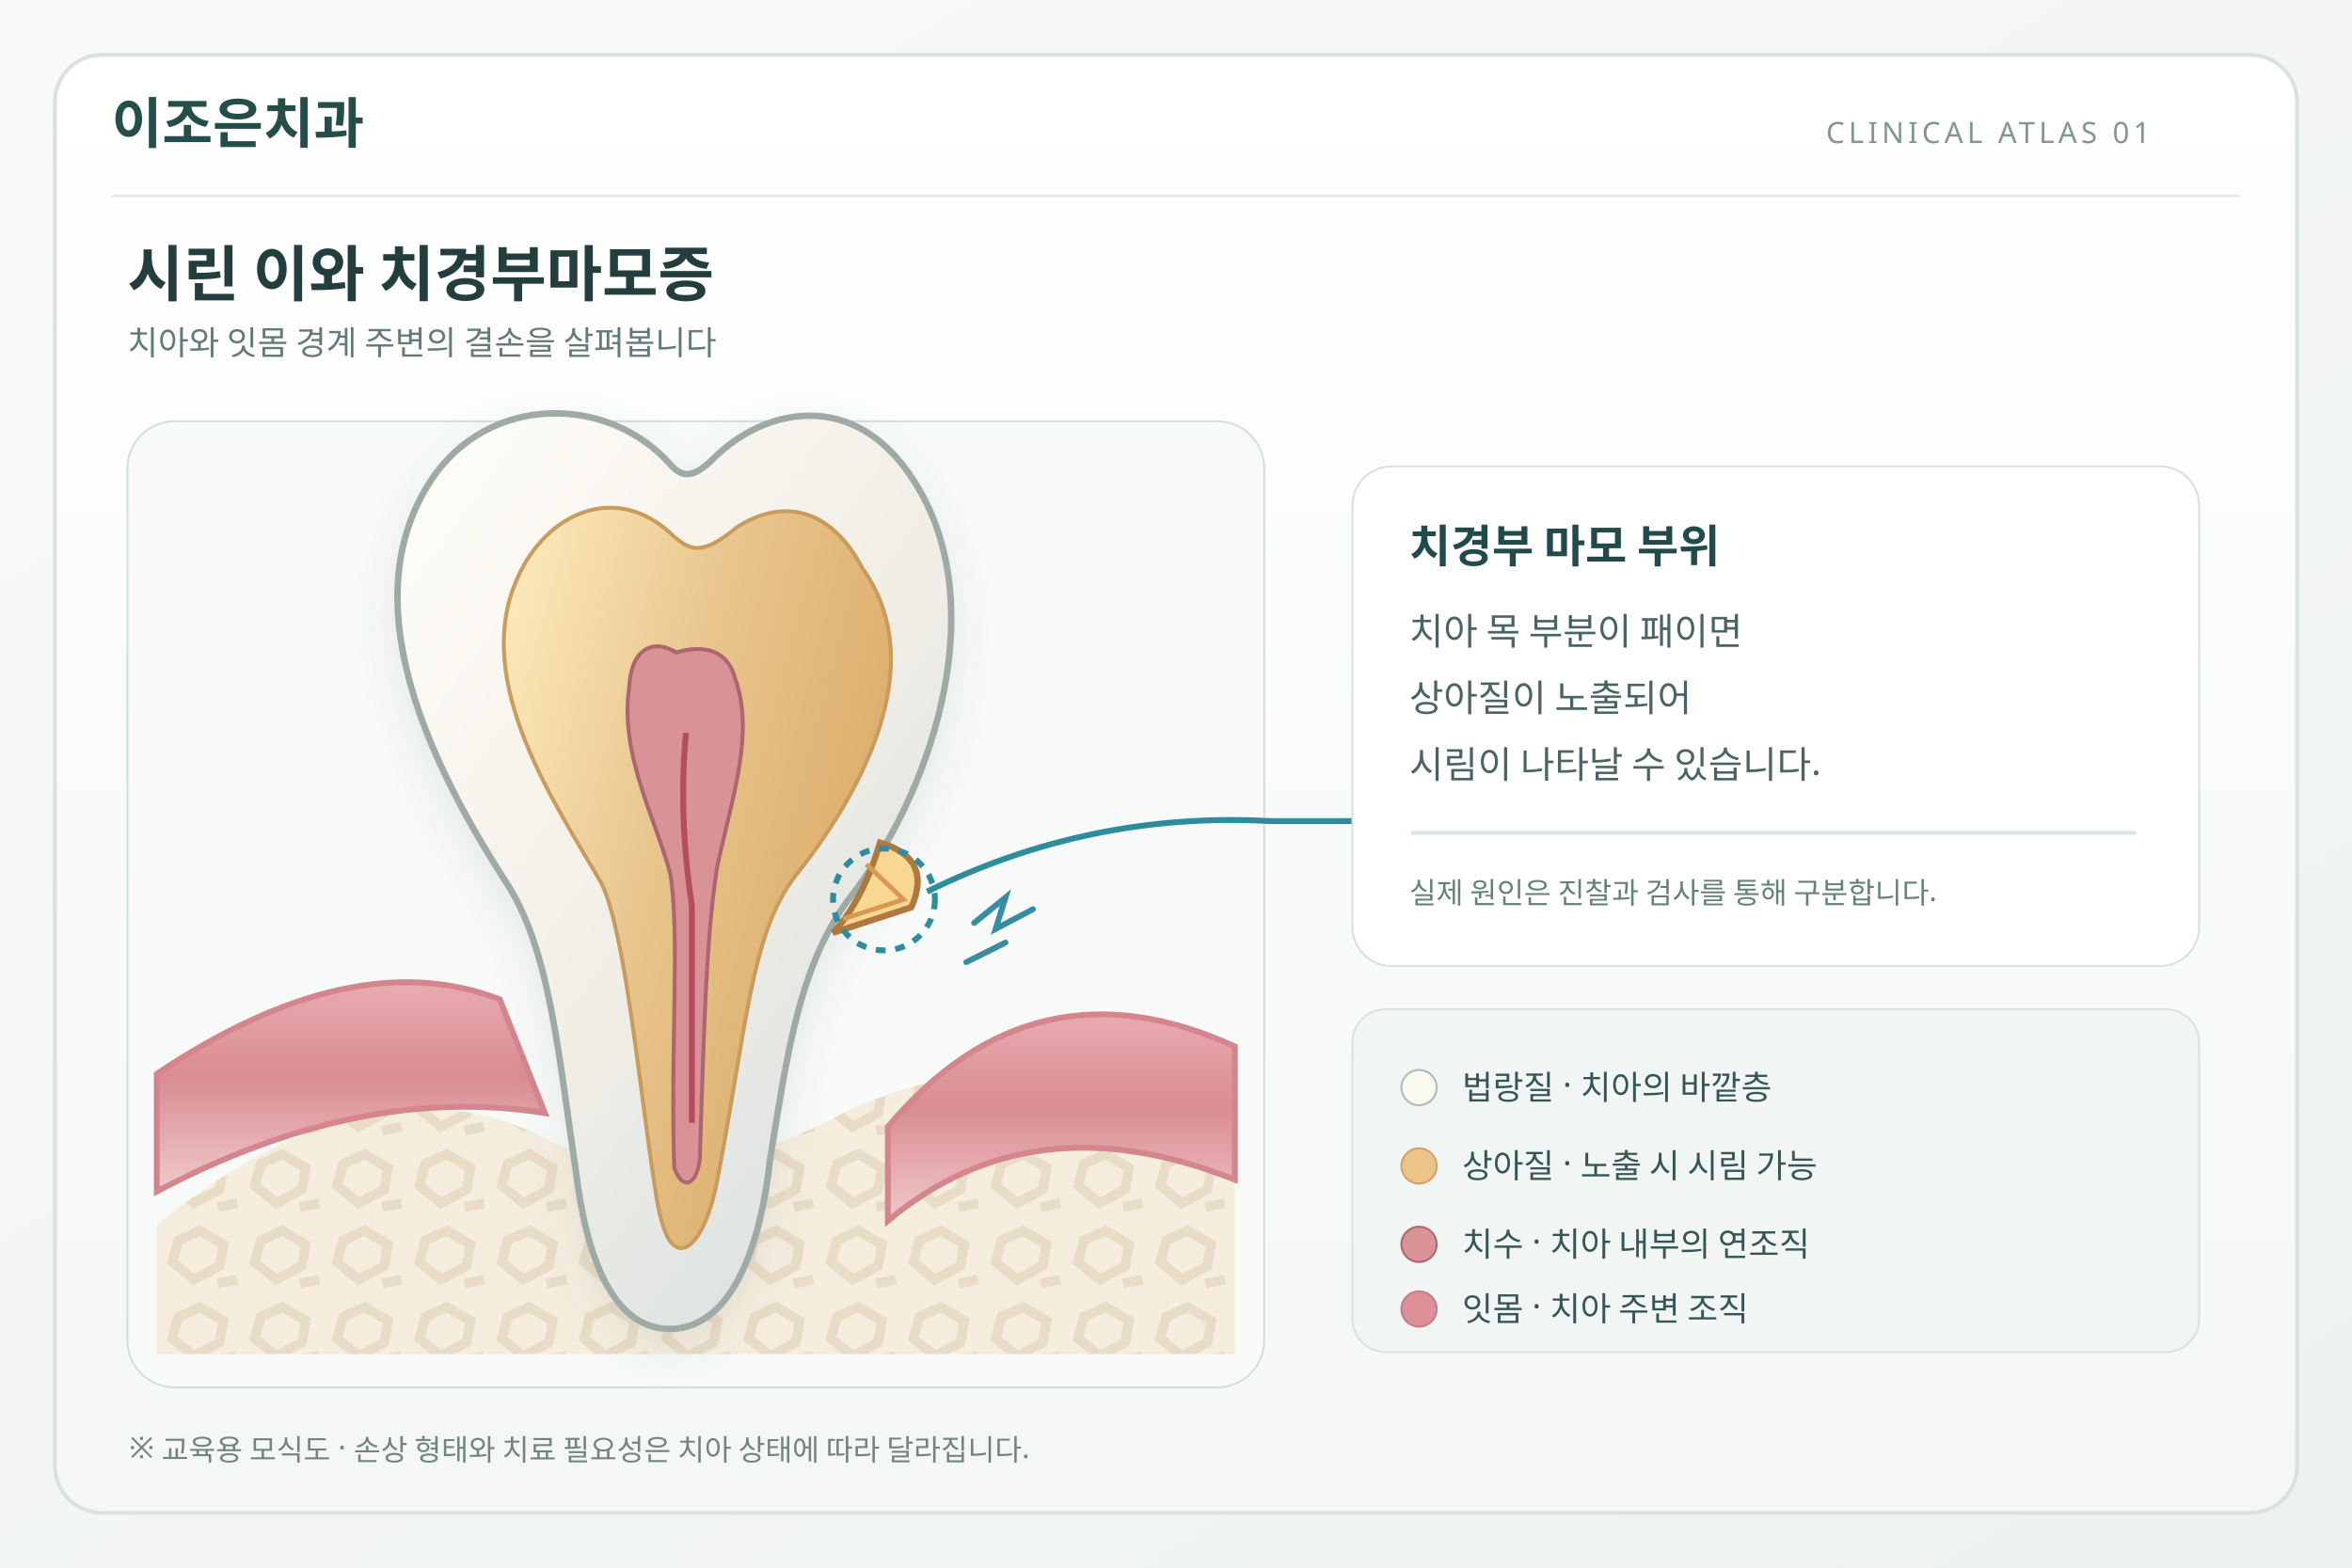
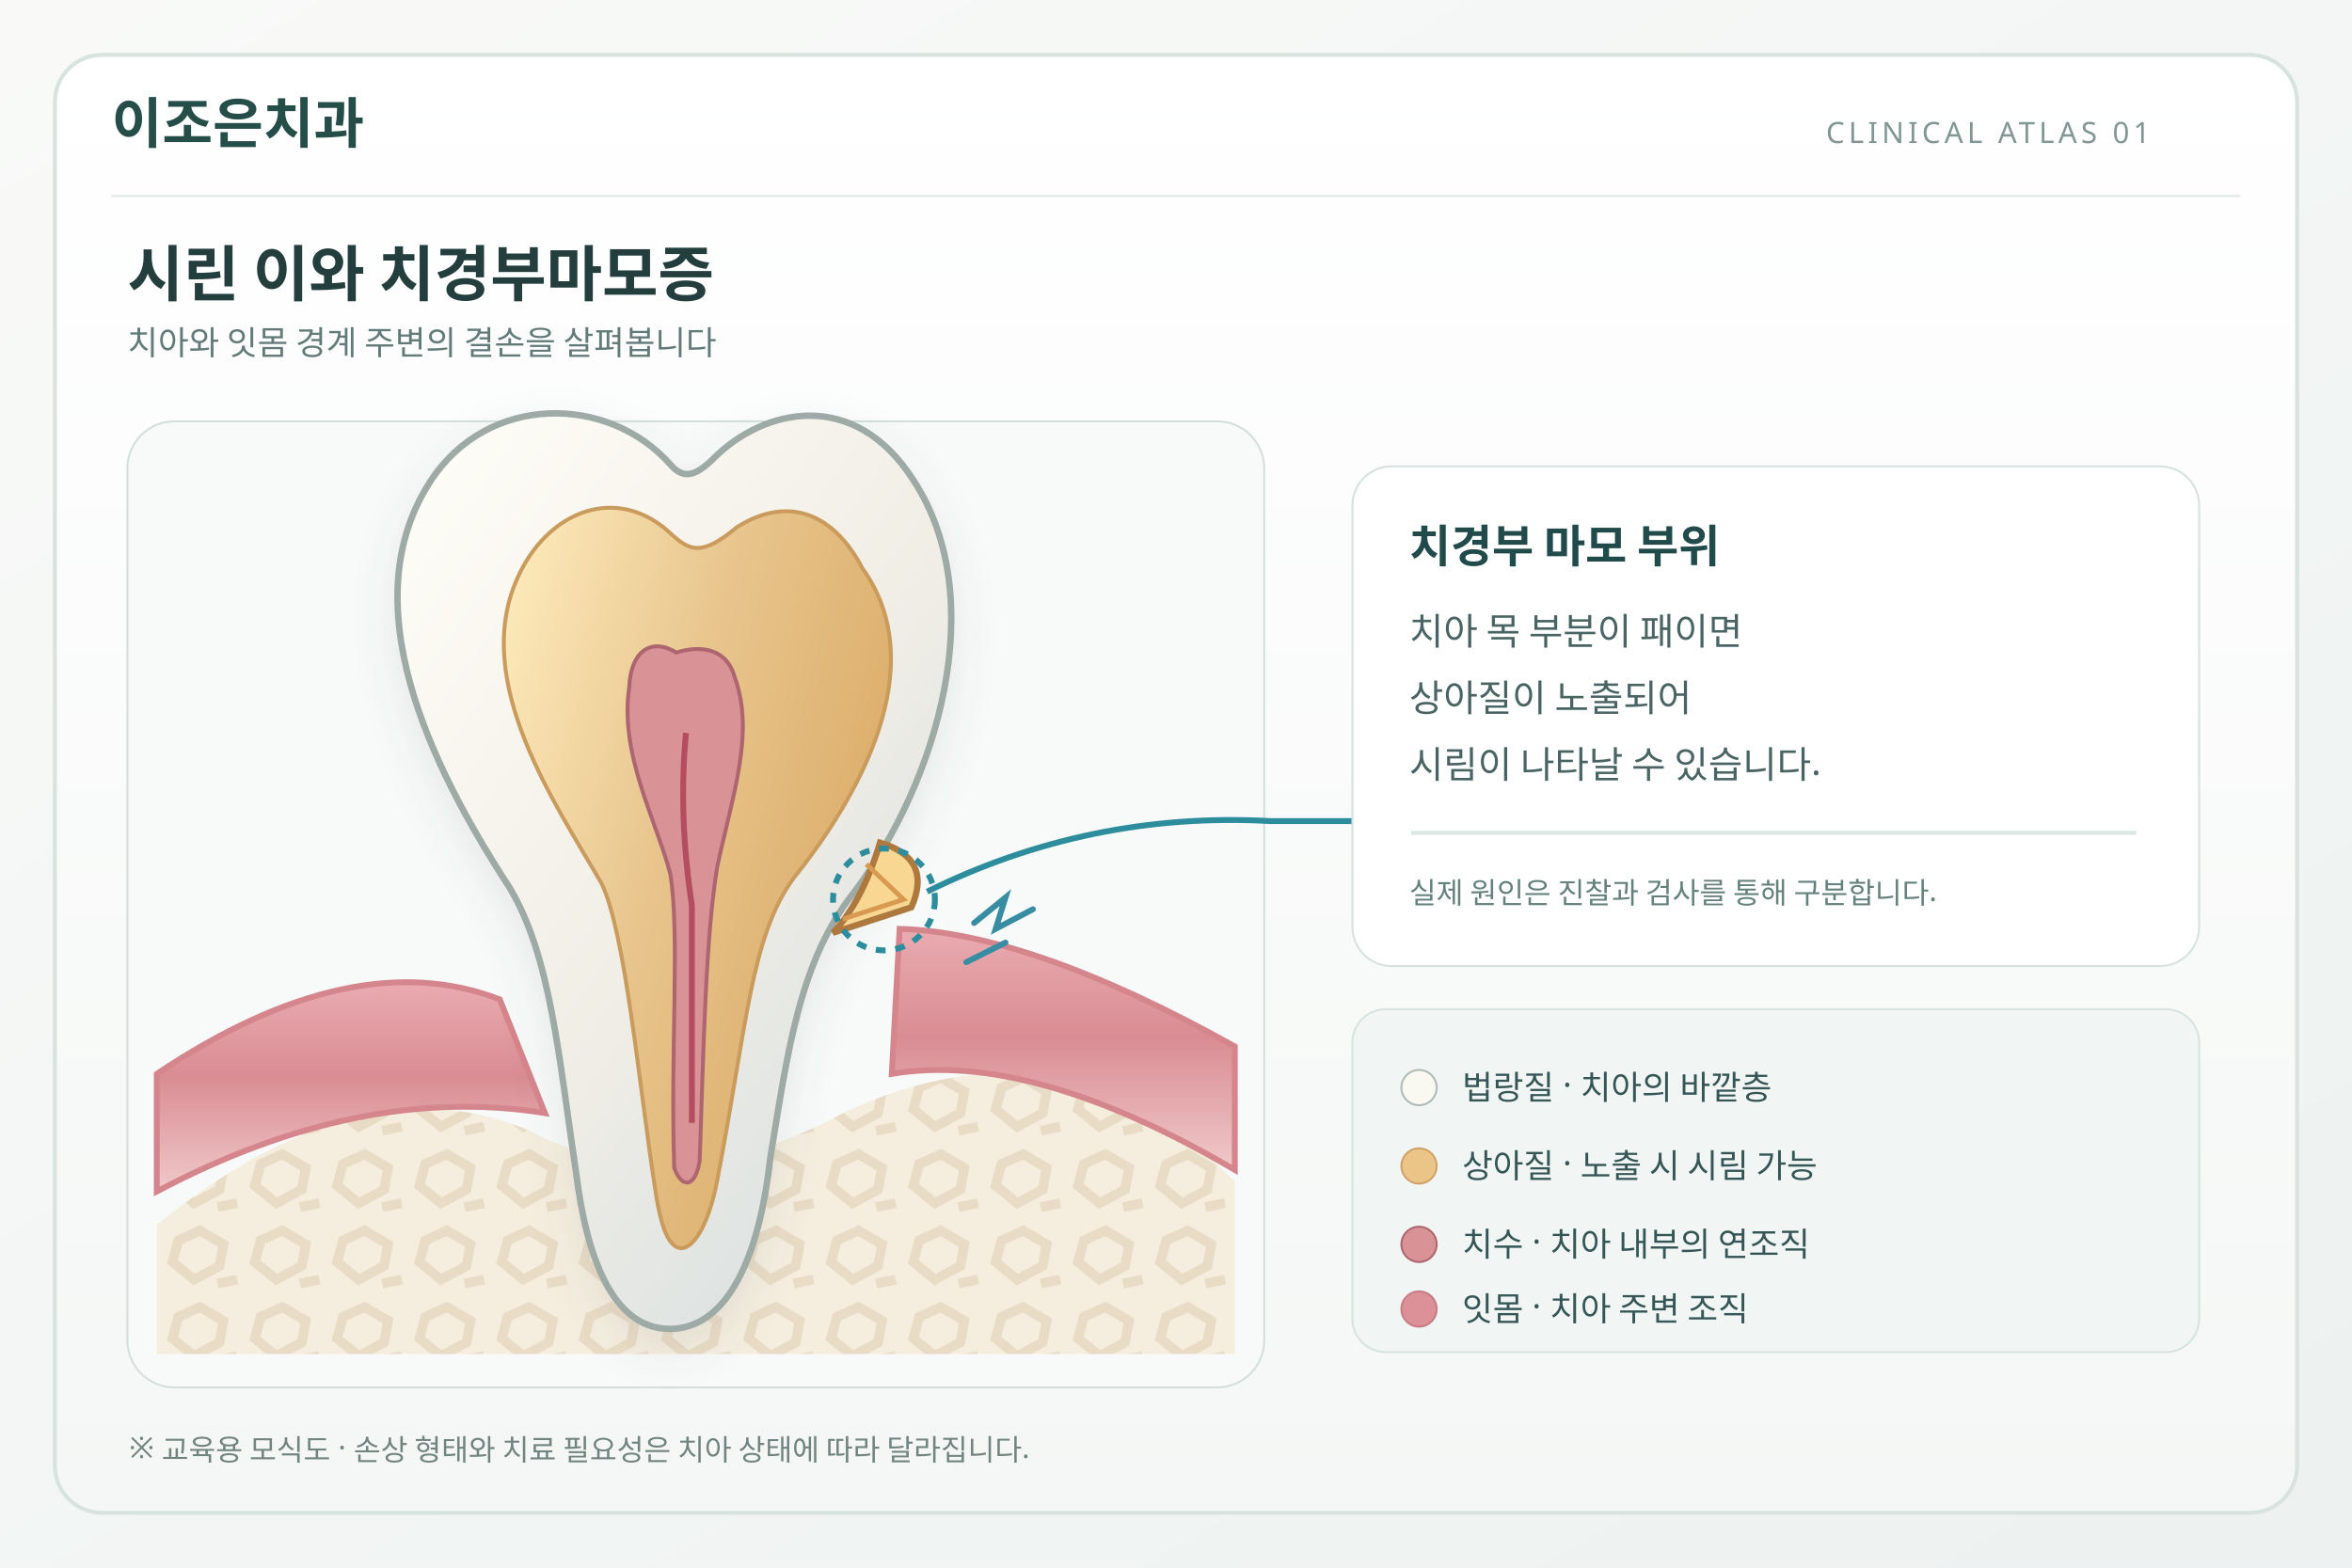
<svg xmlns="http://www.w3.org/2000/svg" viewBox="0 0 1200 800" width="1200" height="800" role="img" aria-labelledby="ttl dsc">
  <defs>
    <linearGradient id="bg" x2=".9" y2="1">
      <stop stop-color="#f9faf8" />
      <stop offset="1" stop-color="#edf2f1" />
    </linearGradient>
    <linearGradient id="en" x1="0" x2=".85" y2="1">
      <stop stop-color="#fffef8" />
      <stop offset=".55" stop-color="#f1eee6" />
      <stop offset="1" stop-color="#d6dfe1" />
    </linearGradient>
    <linearGradient id="dent" x1="0" x2="1" y2=".5">
      <stop stop-color="#ffedbf" />
      <stop offset=".5" stop-color="#e8c58d" />
      <stop offset="1" stop-color="#dbab67" />
    </linearGradient>
    <linearGradient id="gum" x1="0" x2="0" y2="1">
      <stop stop-color="#e9abb0" />
      <stop offset=".45" stop-color="#d98c93" />
      <stop offset="1" stop-color="#f0c9ca" />
    </linearGradient>
    <linearGradient id="plate" x1="0" x2="0" y2="1">
      <stop stop-color="#fff" />
      <stop offset="1" stop-color="#f4f7f5" />
    </linearGradient>
    <pattern id="bone" patternUnits="userSpaceOnUse" width="42" height="39">
      <rect width="42" height="39" fill="#f4e9d6" />
      <path d="M7 9l11-5 12 7-2 11-13 7-11-9zM27 31l10-2" fill="none" stroke="#d7bd99" stroke-width="5" opacity=".55" />
    </pattern>
    <filter id="sh" x="-20%" width="150%" y="-20%" height="150%">
      <feDropShadow dx="0" dy="9" stdDeviation="11" flood-color="#536a68" flood-opacity=".12" />
    </filter>
  </defs>
  <rect width="1200" height="800" fill="url(#bg)" />
  <rect x="28" y="28" width="1144" height="744" rx="24" fill="url(#plate)" stroke="#d8e2df" stroke-width="2" />
  <path d="M57 100H1143" stroke="#dde6e2" />
  <text x="57" y="73" font-size="28" font-weight="700" fill="#254e49" font-family="sans-serif">이조은치과</text>
  <text x="1097" y="73" text-anchor="end" font-size="15" letter-spacing="2" fill="#829793" font-family="sans-serif">CLINICAL ATLAS  01</text>
  <text x="65" y="151" font-size="31" font-weight="700" fill="#243e3e" font-family="sans-serif">시린 이와 치경부마모증</text>
  <text x="65" y="181" font-size="17" fill="#637b78" font-family="sans-serif">치아와 잇몸 경계 주변의 결손을 살펴봅니다</text>
  <rect x="65" y="215" width="580" height="493" rx="24" fill="#f7faf9" stroke="#d4dfdc" />
  <path d="M80 625Q185 540 270 577Q343 616 432 567Q546 515 630 603V691H80Z" fill="url(#bone)" opacity=".74" />
  <path d="M80 548Q180 481 255 510L278 568Q184 553 80 608Z" fill="url(#gum)" stroke="#d5868c" stroke-width="3" />
-   <path d="M453 575Q527 487 630 534V602Q527 561 453 623Z" fill="url(#gum)" stroke="#d5868c" stroke-width="3" />
+   <path d="M459 474Q526 476 630 534V597Q526 536 455 548Z" fill="url(#gum)" stroke="#d5868c" stroke-width="3" />
  <g filter="url(#sh)">
    <path d="M342 237C310 201 249 201 220 245C179 307 219 390 260 453C281 488 285 539 294 599C299 639 312 681 345 678C374 675 388 636 393 591C402 536 408 490 436 455C478 399 506 306 466 245C436 198 390 208 364 234C354 244 348 244 342 237Z" fill="url(#en)" stroke="#9eaaa6" stroke-width="3.3" />
    <path d="M343 273C315 246 279 261 264 295C240 348 284 411 307 451C319 476 326 553 334 605C337 626 341 637 348 637C355 636 362 623 366 602C381 524 383 478 405 448C438 407 476 340 440 290C426 263 403 252 376 269C358 284 352 281 343 273Z" fill="url(#dent)" stroke="#c99b5c" stroke-width="2" />
    <path d="M345 333C334 326 322 330 321 351C316 385 335 419 342 446C347 477 342 535 344 596C348 607 355 606 357 592C359 534 360 478 366 442C374 405 385 374 375 346C371 331 358 329 345 333Z" fill="#d99396" stroke="#ad6670" stroke-width="2" />
    <path d="M350 374Q346 416 353 462V573" stroke="#b44e5f" stroke-width="3" fill="none" />
  </g>
  <path d="M449 430Q476 438 465 463L425 476Q440 460 449 430Z" fill="#f8d793" stroke="#ae793e" stroke-width="3.2" />
  <path d="M442 441L461 459L430 469" fill="none" stroke="#d89950" stroke-width="2.4" />
  <circle cx="451" cy="459" r="26" fill="none" stroke="#2d8d9c" stroke-width="3" stroke-dasharray="5 5" />
  <path d="M473 455Q556 414 648 419H702" stroke="#2d8d9c" stroke-width="3" fill="none" />
  <circle cx="704" cy="419" r="6" fill="#2d8d9c" />
  <path d="M497 471l16-13-5 16 19-10M493 491l20-10" fill="none" stroke="#398da3" stroke-width="3" stroke-linecap="round" />
  <rect x="690" y="238" width="432" height="255" rx="20" fill="#fff" stroke="#d7e2df" />
  <text x="719" y="287" font-size="23" fill="#214a4a" font-weight="700" font-family="sans-serif">치경부 마모 부위</text>
  <text x="719" y="329" font-size="19" fill="#496463" font-family="sans-serif">치아 목 부분이 패이면</text>
  <text x="719" y="363" font-size="19" fill="#496463" font-family="sans-serif">상아질이 노출되어</text>
  <text x="719" y="397" font-size="19" fill="#496463" font-family="sans-serif">시림이 나타날 수 있습니다.</text>
  <path d="M720 425H1090" stroke="#dce7e3" stroke-width="2" />
  <text x="719" y="461" font-size="15" fill="#64817c" font-family="sans-serif">실제 원인은 진찰과 검사를 통해 구분합니다.</text>
  <rect x="690" y="515" width="432" height="175" rx="17" fill="#f1f6f4" stroke="#d7e3df" />
  <g font-family="sans-serif" font-size="17" fill="#355655">
    <circle cx="724" cy="555" r="9" fill="#f9f9f2" stroke="#afbbb6" />
    <text x="746" y="561">법랑질 · 치아의 바깥층</text>
    <circle cx="724" cy="595" r="9" fill="#eac587" stroke="#d0a269" />
    <text x="746" y="601">상아질 · 노출 시 시림 가능</text>
    <circle cx="724" cy="635" r="9" fill="#d99396" stroke="#ad6670" />
    <text x="746" y="641">치수 · 치아 내부의 연조직</text>
    <circle cx="724" cy="668" r="9" fill="#dc9097" stroke="#c77c86" />
    <text x="746" y="674">잇몸 · 치아 주변 조직</text>
  </g>
  <text x="66" y="744" font-size="15" fill="#718480" font-family="sans-serif">※ 교육용 모식도 · 손상 형태와 치료 필요성은 치아 상태에 따라 달라집니다.</text>
</svg>
